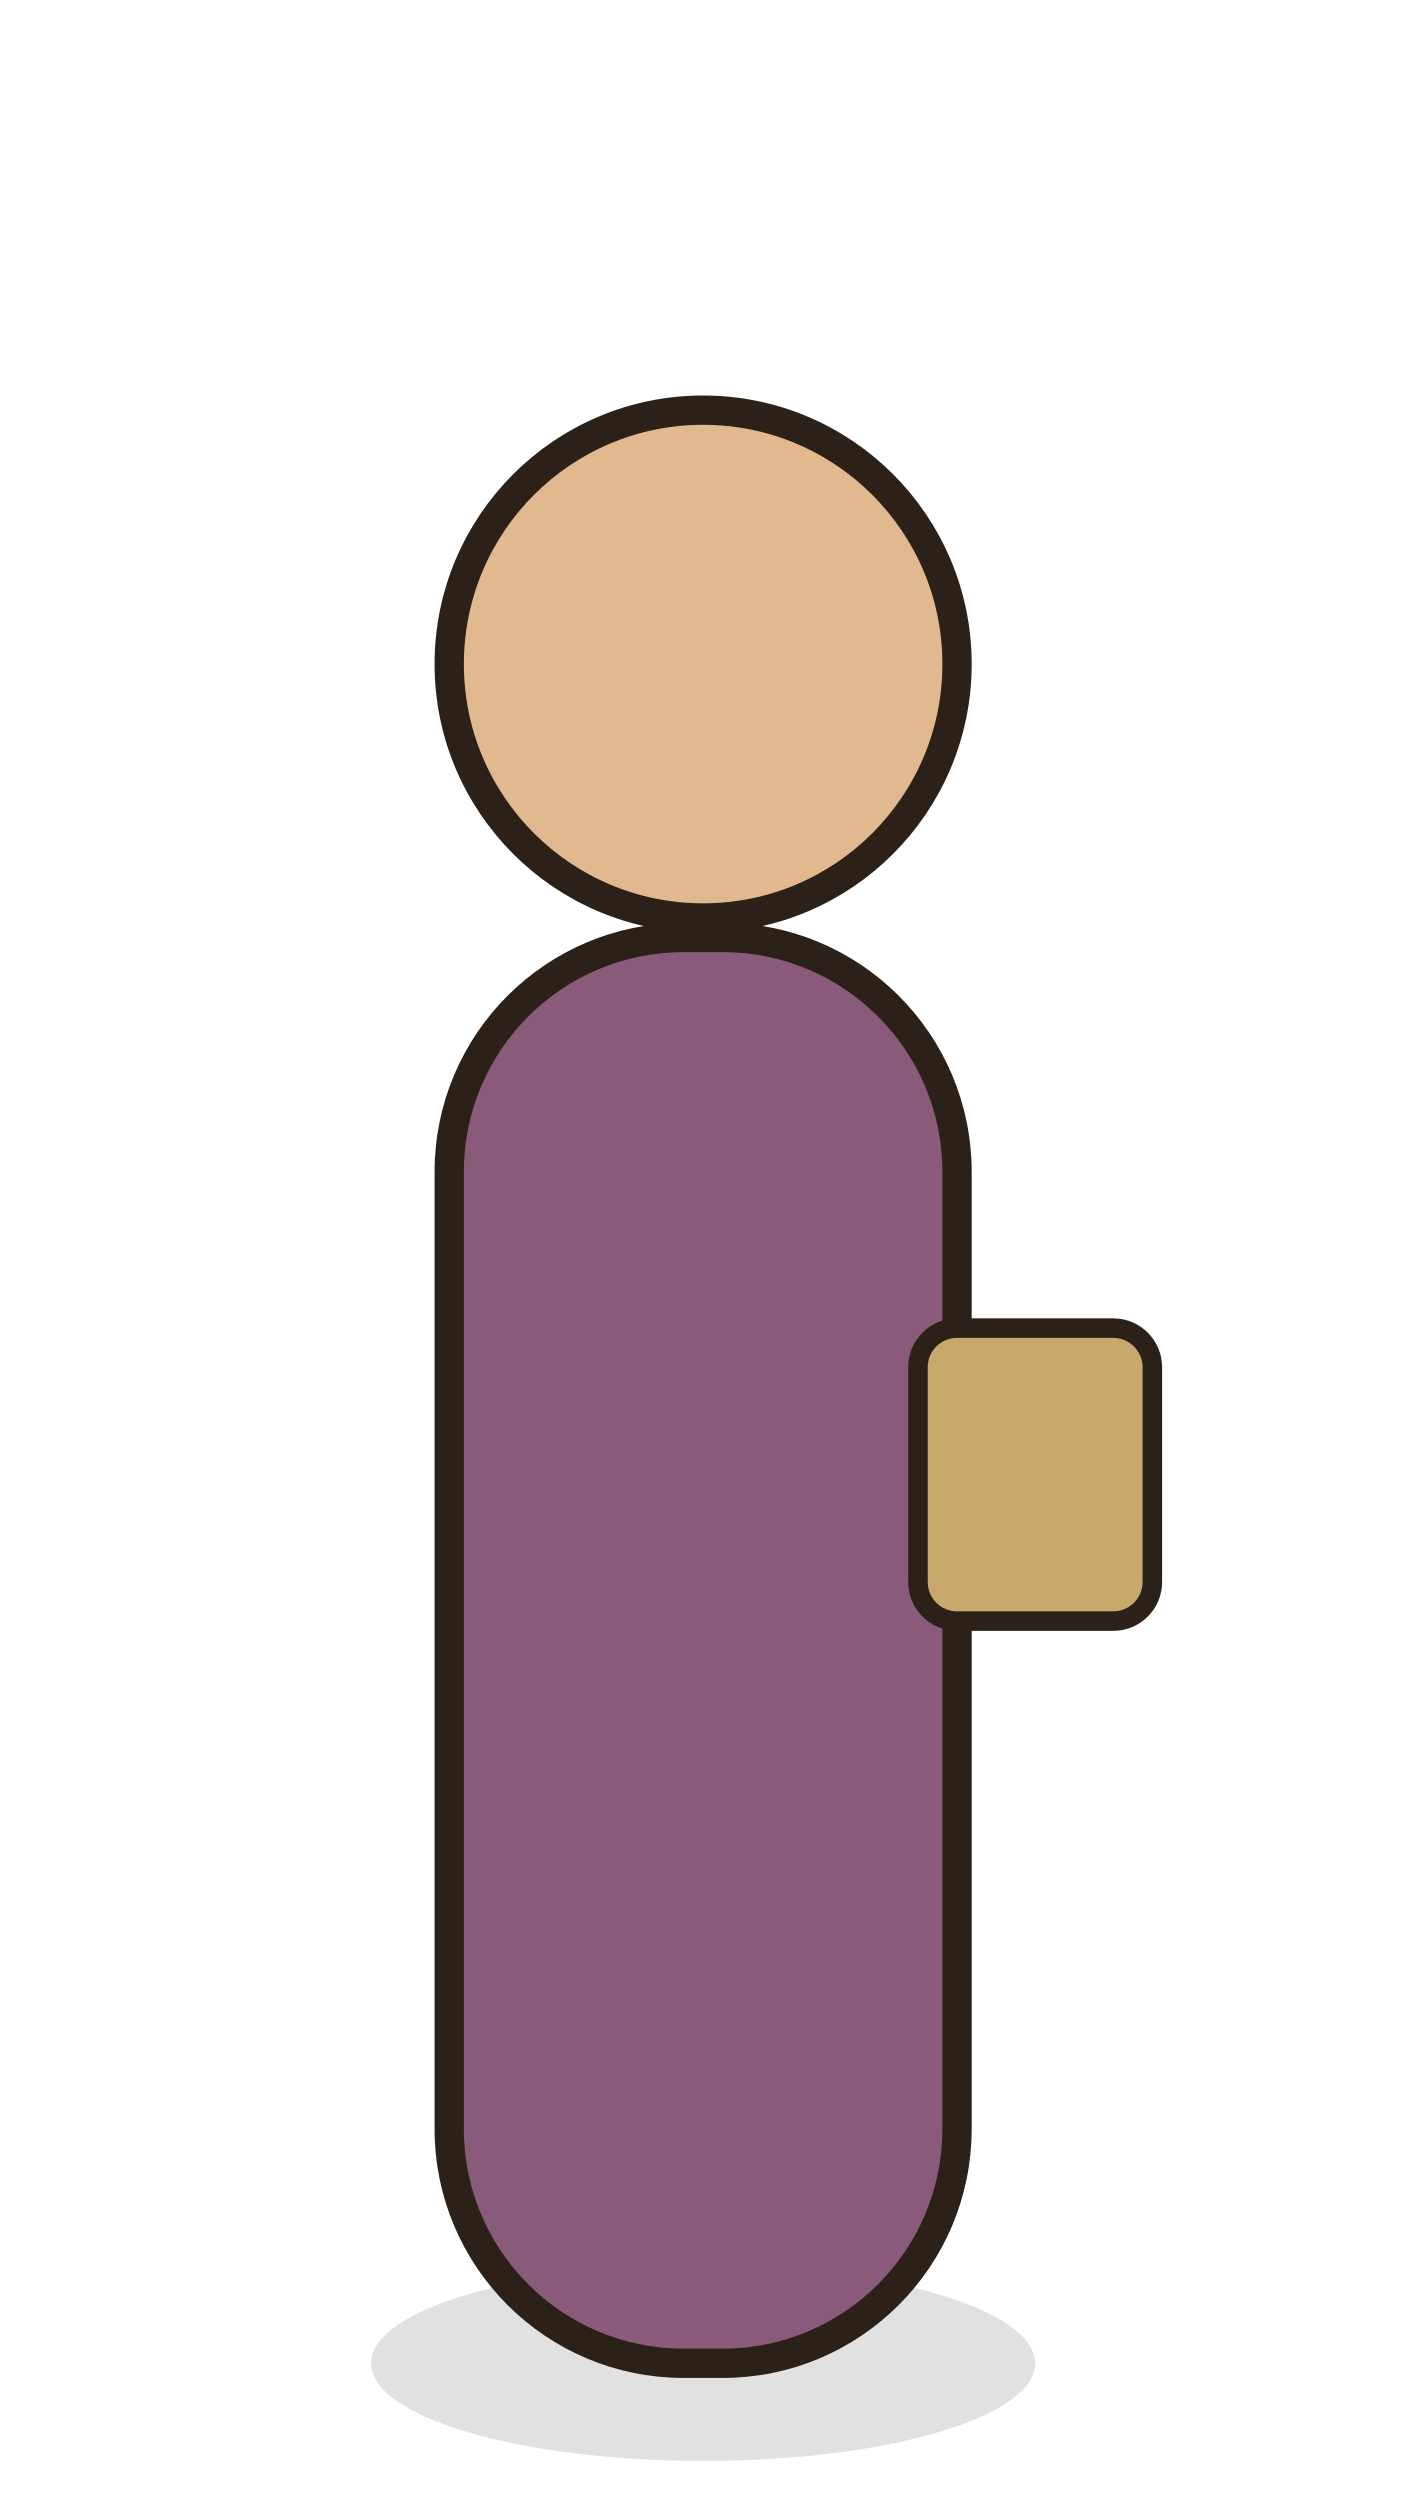
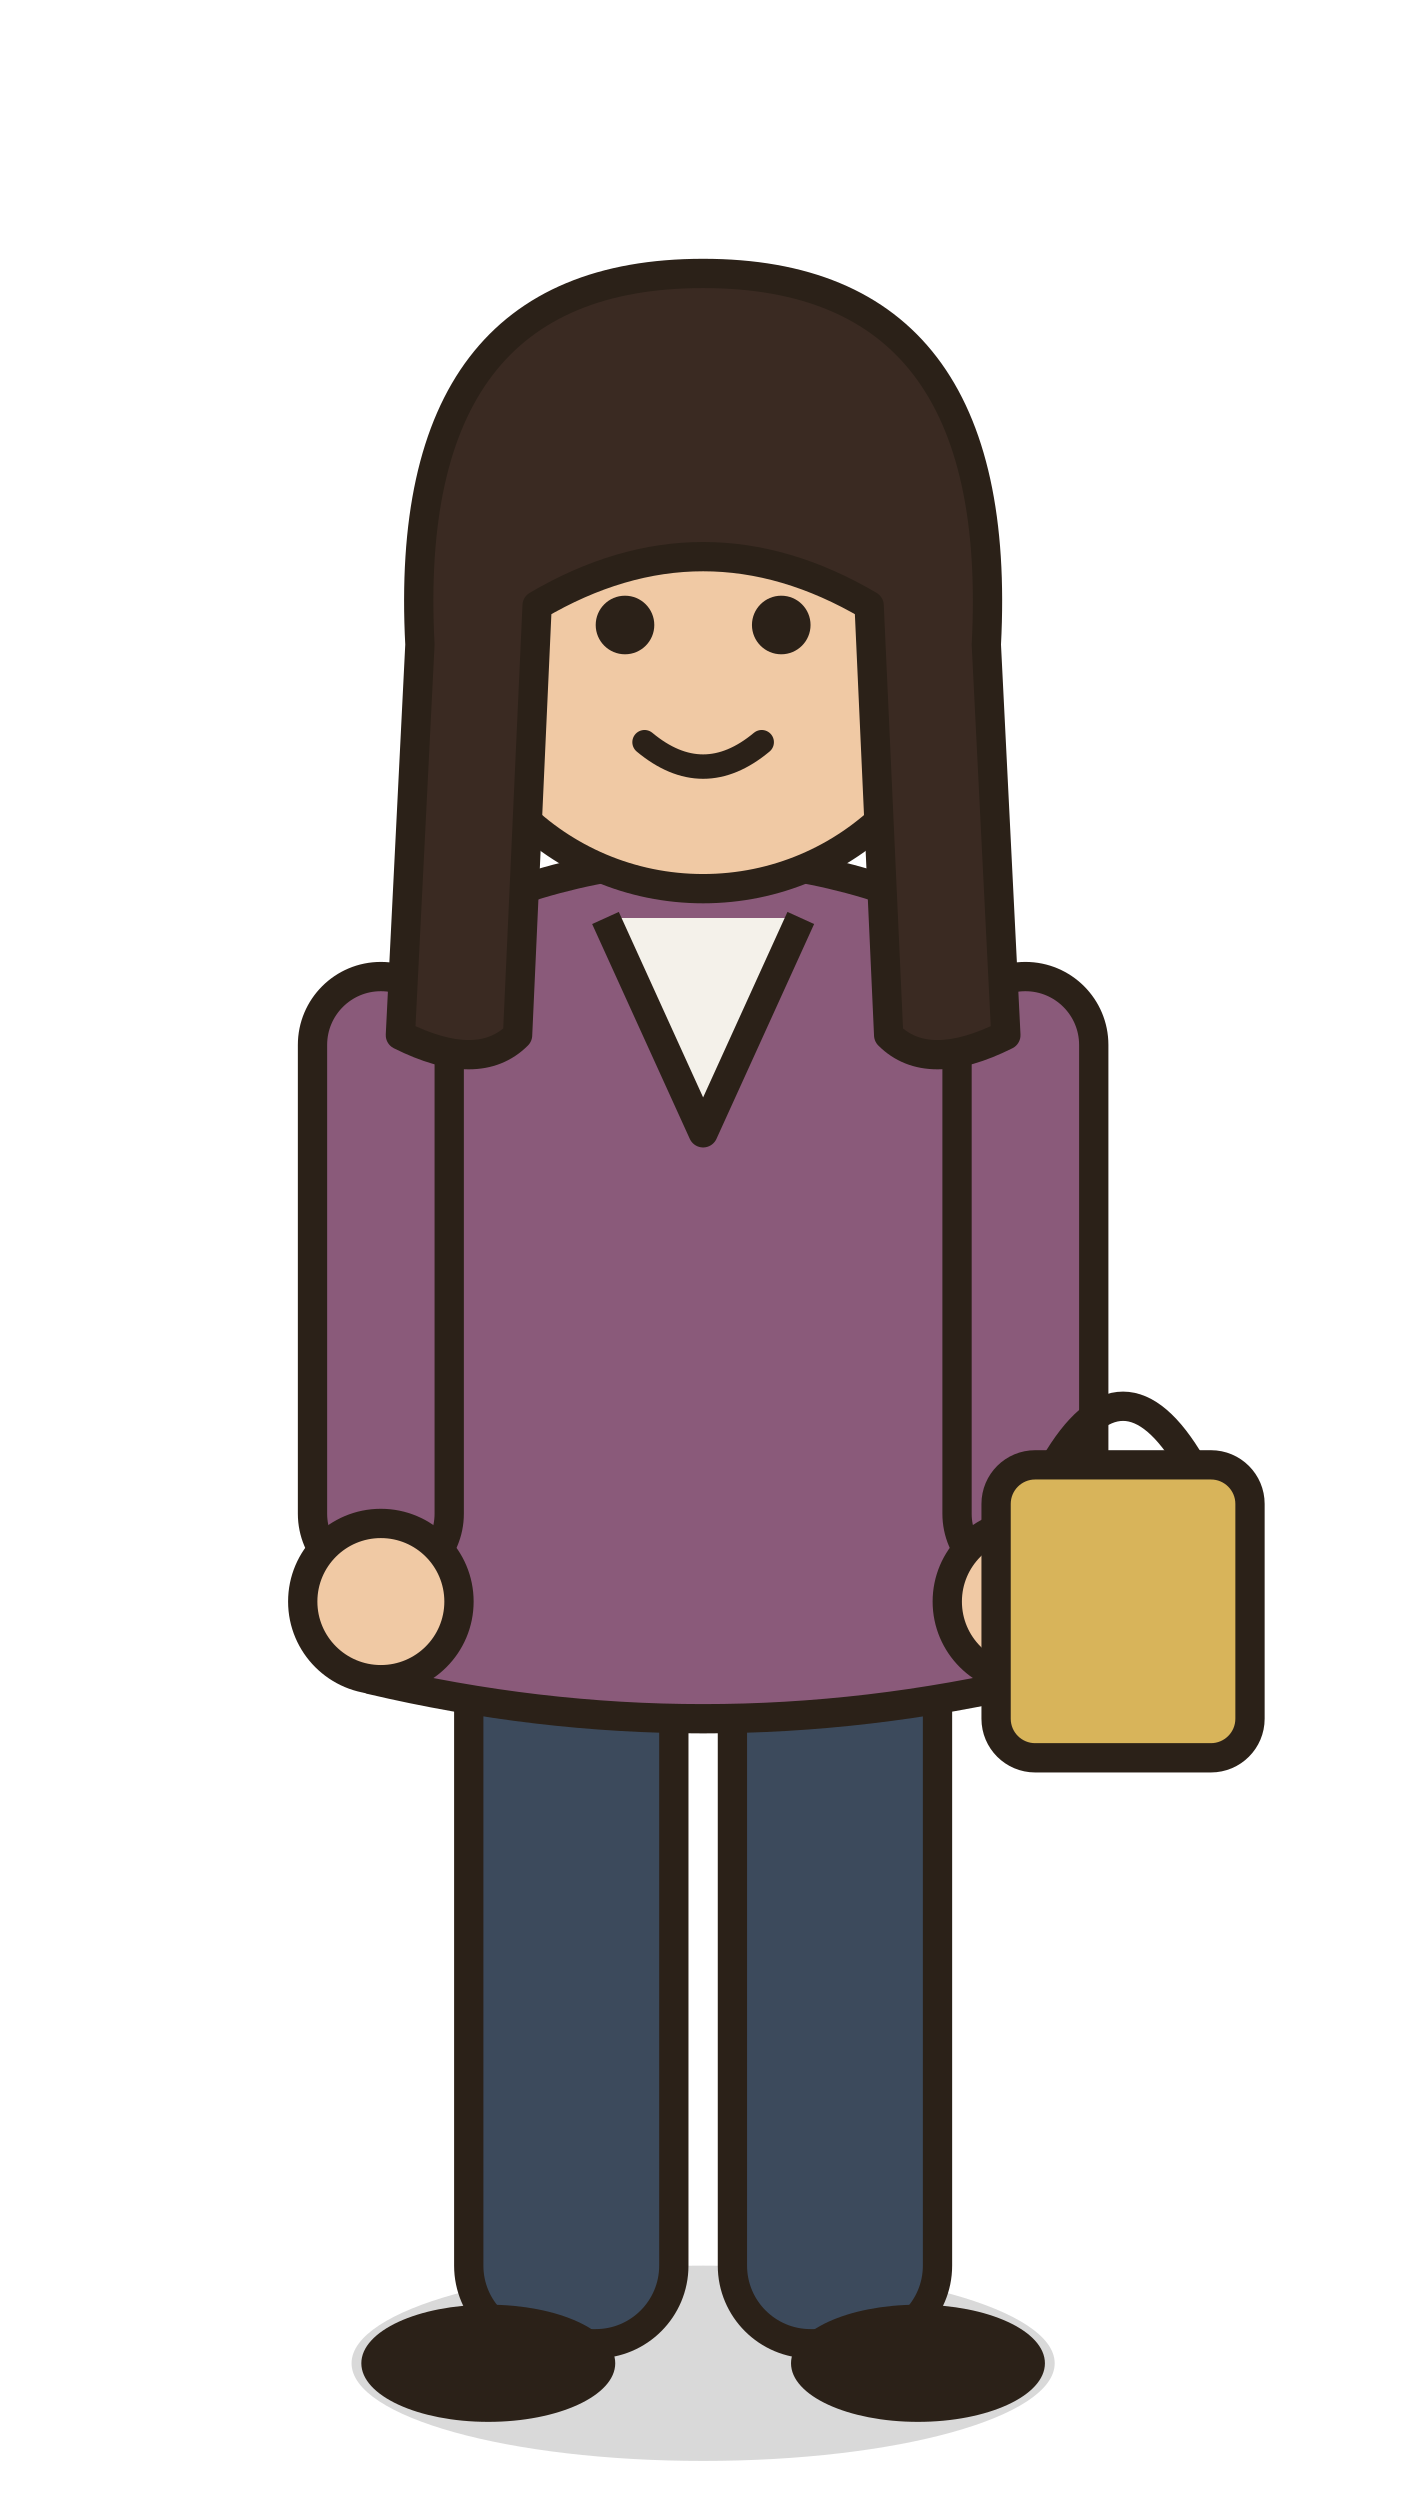
<svg xmlns="http://www.w3.org/2000/svg" width="144" height="256" viewBox="0 0 144 256">
-   <ellipse cx="72" cy="242" rx="34" ry="10" fill="#000" fill-opacity="0.12" />
-   <rect x="46" y="96" width="52" height="146" rx="24" fill="#8a5a7a" stroke="#2b2118" stroke-width="3" />
-   <circle cx="72" cy="68" r="26" fill="#e2b98f" stroke="#2b2118" stroke-width="3" />
-   <rect x="94" y="136" width="24" height="30" rx="4" fill="#c9a96b" stroke="#2b2118" stroke-width="2" />
+   <ellipse cx="72" cy="242" rx="36" ry="10" fill="#000" fill-opacity="0.15" />
+   <rect x="48" y="166" width="21" height="74" rx="8" fill="#3c4a5c" stroke="#2b2118" stroke-width="3" stroke-linejoin="round" />
+   <rect x="75" y="166" width="21" height="74" rx="8" fill="#3c4a5c" stroke="#2b2118" stroke-width="3" stroke-linejoin="round" />
+   <path d="M42,96 q30,-16 60,0 l4,76 q-34,8 -68,0 z" fill="#8a5a7a" stroke="#2b2118" stroke-width="3" stroke-linejoin="round" />
+   <path d="M62,94 l10,22 l10,-22" fill="#f4f1ea" stroke="#2b2118" stroke-width="3" stroke-linejoin="round" />
+   <ellipse cx="50" cy="242" rx="13" ry="6" fill="#2b2118" />
+   <ellipse cx="94" cy="242" rx="13" ry="6" fill="#2b2118" />
+   <rect x="32" y="100" width="14" height="62" rx="7" fill="#8a5a7a" stroke="#2b2118" stroke-width="3" stroke-linejoin="round" />
+   <rect x="98" y="100" width="14" height="62" rx="7" fill="#8a5a7a" stroke="#2b2118" stroke-width="3" stroke-linejoin="round" />
+   <circle cx="39" cy="164" r="8" fill="#f0c9a4" stroke="#2b2118" stroke-width="3" stroke-linejoin="round" />
+   <circle cx="105" cy="164" r="8" fill="#f0c9a4" stroke="#2b2118" stroke-width="3" stroke-linejoin="round" />
+   <circle cx="72" cy="64" r="27" fill="#f0c9a4" stroke="#2b2118" stroke-width="3" stroke-linejoin="round" />
+   <path d="M43,66 q-2,-38 29,-38 q31,0 29,38 l2,40 q-8,4 -12,0 l-2,-44 q-17,-10 -34,0 l-2,44 q-4,4 -12,0z" fill="#3a2a22" stroke="#2b2118" stroke-width="3" stroke-linejoin="round" />
+   <circle cx="64" cy="64" r="3" fill="#2b2118" />
+   <circle cx="80" cy="64" r="3" fill="#2b2118" />
+   <path d="M66,76 q6,5 12,0" fill="none" stroke="#2b2118" stroke-width="2.5" stroke-linecap="round" />
+   <rect x="102" y="150" width="26" height="30" rx="4" fill="#d8b45a" stroke="#2b2118" stroke-width="3" stroke-linejoin="round" />
+   <path d="M108,150 q7,-12 14,0" fill="none" stroke="#2b2118" stroke-width="3" />
</svg>
